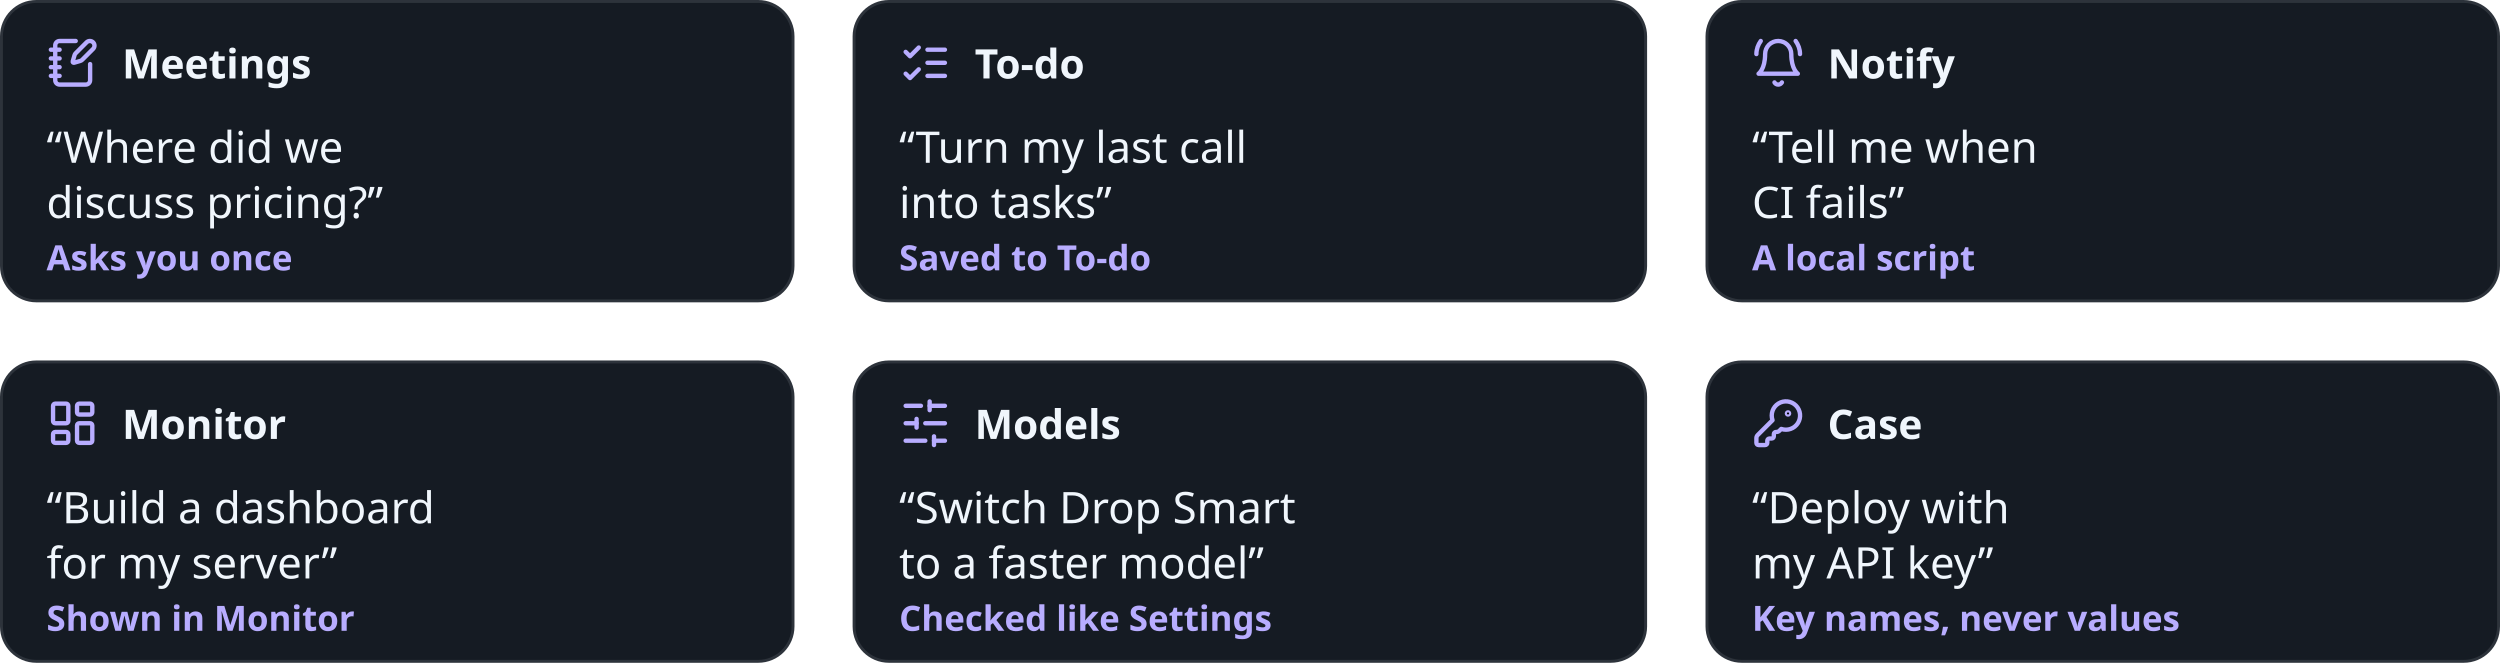
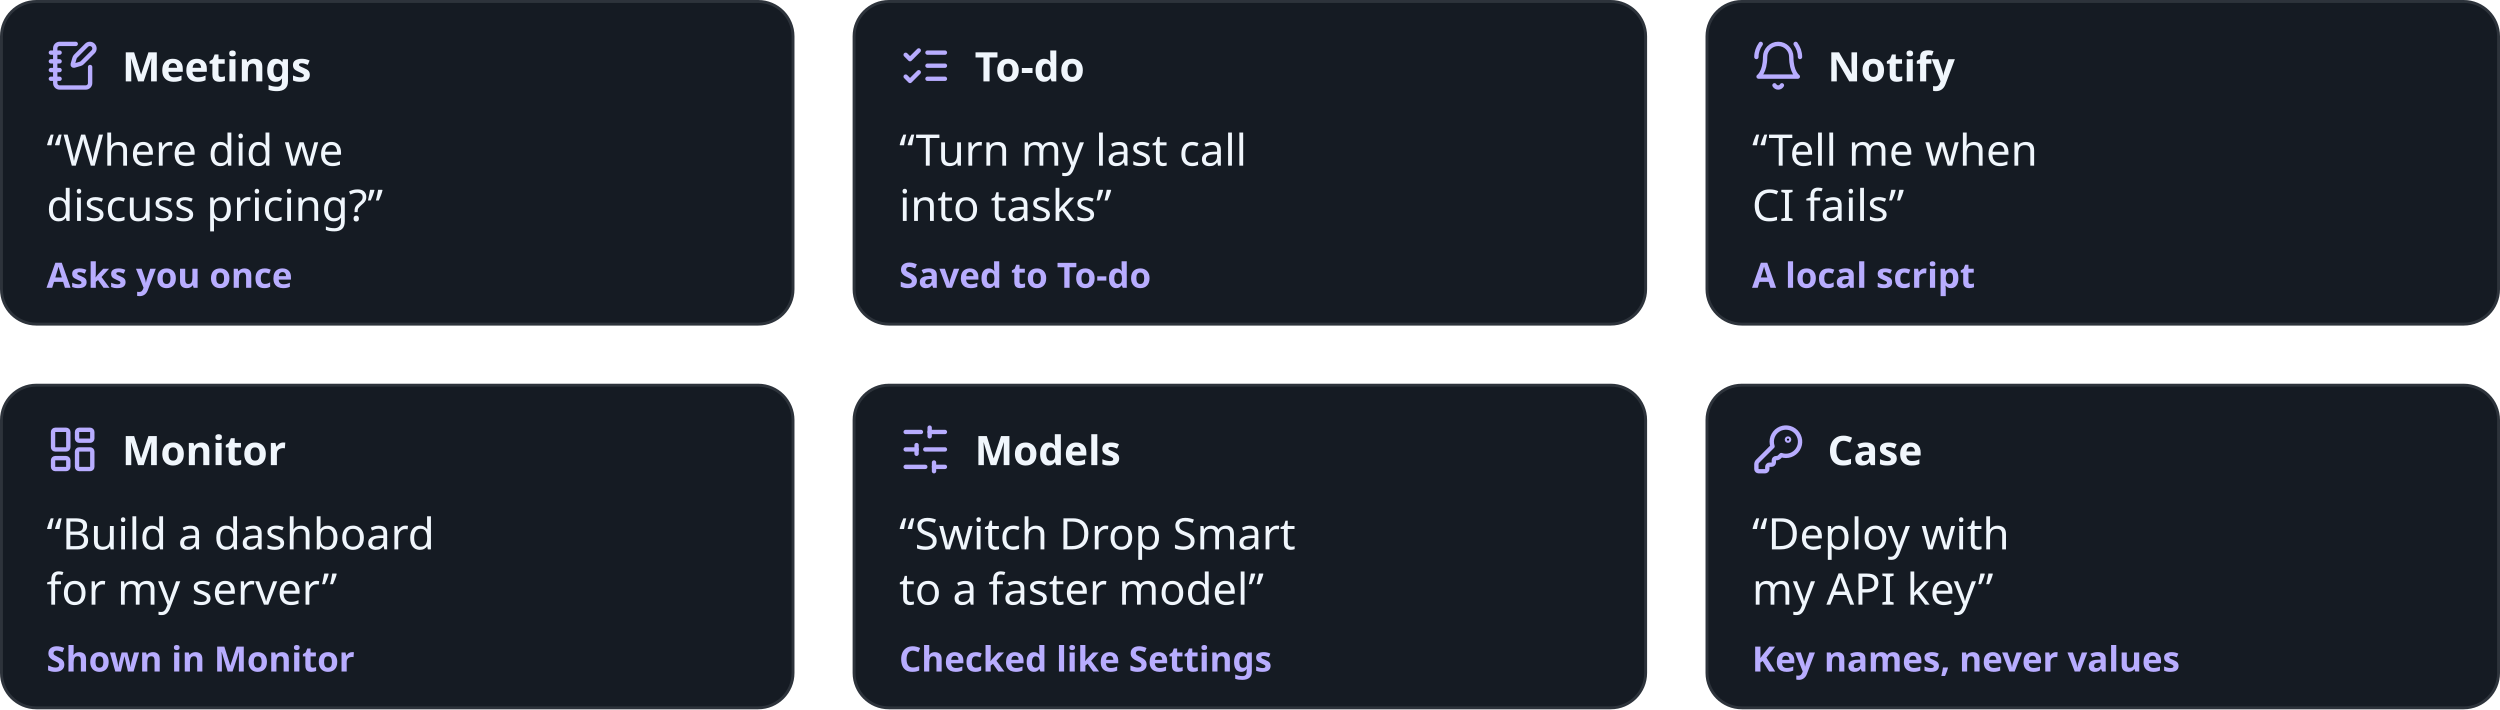
- <svg xmlns="http://www.w3.org/2000/svg" width="860" height="228" viewBox="0 0 860 228">
-   <rect x="0.5" y="0.5" width="272.3" height="103" rx="12" fill="#151b23" stroke="#2d333b" />
-   <g transform="translate(16.0 12.6) scale(0.75)" fill="none" stroke="#b8adff" stroke-width="2" stroke-linecap="round" stroke-linejoin="round">
+ <svg xmlns="http://www.w3.org/2000/svg" width="860" height="244" viewBox="0 0 860 244">
+   <rect x="0.5" y="0.5" width="272.3" height="111" rx="12" fill="#151b23" stroke="#2d333b" />
+   <g transform="translate(16.0 13.6) scale(0.75)" fill="none" stroke="#b8adff" stroke-width="2" stroke-linecap="round" stroke-linejoin="round">
    <path d="M13.4 2H6a2 2 0 0 0-2 2v16a2 2 0 0 0 2 2h12a2 2 0 0 0 2-2v-7.4" />
    <path d="M2 6h4" />
    <path d="M2 10h4" />
    <path d="M2 14h4" />
    <path d="M2 18h4" />
    <path d="M21.378 5.626a1 1 0 1 0-3.004-3.004l-5.01 5.012a2 2 0 0 0-.506.854l-.837 2.87a.5.5 0 0 0 .62.62l2.87-.837a2 2 0 0 0 .854-.506z" />
  </g>
-   <text x="42.0" y="27.0" font-family="-apple-system, BlinkMacSystemFont, 'Segoe UI', 'Noto Sans', Helvetica, Arial, sans-serif" font-size="14" font-weight="600" fill="#f0f6fc">Meetings</text>
+   <text x="42.0" y="28.0" font-family="-apple-system, BlinkMacSystemFont, 'Segoe UI', 'Noto Sans', Helvetica, Arial, sans-serif" font-size="14" font-weight="600" fill="#f0f6fc">Meetings</text>
  <text font-family="-apple-system, BlinkMacSystemFont, 'Segoe UI', 'Noto Sans', Helvetica, Arial, sans-serif" font-size="15" font-weight="500" fill="#f0f6fc">
-     <tspan x="16.0" y="56.0">“Where did we</tspan>
-     <tspan x="16.0" y="75.0">discuss pricing?”</tspan>
+     <tspan x="16.0" y="57.0">“Where did we</tspan>
+     <tspan x="16.0" y="76.0">discuss pricing?”</tspan>
  </text>
-   <text x="16.0" y="93.0" font-family="-apple-system, BlinkMacSystemFont, 'Segoe UI', 'Noto Sans', Helvetica, Arial, sans-serif" font-size="12" font-weight="600" fill="#b8adff">Asks you once</text>
-   <rect x="293.8" y="0.5" width="272.3" height="103" rx="12" fill="#151b23" stroke="#2d333b" />
-   <g transform="translate(309.3 12.6) scale(0.75)" fill="none" stroke="#b8adff" stroke-width="2" stroke-linecap="round" stroke-linejoin="round">
+   <text x="16.0" y="99.0" font-family="-apple-system, BlinkMacSystemFont, 'Segoe UI', 'Noto Sans', Helvetica, Arial, sans-serif" font-size="12" font-weight="600" fill="#b8adff">Asks you once</text>
+   <rect x="293.8" y="0.5" width="272.3" height="111" rx="12" fill="#151b23" stroke="#2d333b" />
+   <g transform="translate(309.3 13.6) scale(0.75)" fill="none" stroke="#b8adff" stroke-width="2" stroke-linecap="round" stroke-linejoin="round">
    <path d="m3 17 2 2 4-4" />
    <path d="m3 7 2 2 4-4" />
    <path d="M13 6h8" />
    <path d="M13 12h8" />
    <path d="M13 18h8" />
  </g>
-   <text x="335.3" y="27.0" font-family="-apple-system, BlinkMacSystemFont, 'Segoe UI', 'Noto Sans', Helvetica, Arial, sans-serif" font-size="14" font-weight="600" fill="#f0f6fc">To-do</text>
+   <text x="335.3" y="28.0" font-family="-apple-system, BlinkMacSystemFont, 'Segoe UI', 'Noto Sans', Helvetica, Arial, sans-serif" font-size="14" font-weight="600" fill="#f0f6fc">To-do</text>
  <text font-family="-apple-system, BlinkMacSystemFont, 'Segoe UI', 'Noto Sans', Helvetica, Arial, sans-serif" font-size="15" font-weight="500" fill="#f0f6fc">
-     <tspan x="309.3" y="56.0">“Turn my last call</tspan>
-     <tspan x="309.3" y="75.0">into tasks”</tspan>
+     <tspan x="309.3" y="57.0">“Turn my last call</tspan>
+     <tspan x="309.3" y="76.0">into tasks”</tspan>
  </text>
-   <text x="309.3" y="93.0" font-family="-apple-system, BlinkMacSystemFont, 'Segoe UI', 'Noto Sans', Helvetica, Arial, sans-serif" font-size="12" font-weight="600" fill="#b8adff">Saved to To-do</text>
-   <rect x="587.2" y="0.5" width="272.3" height="103" rx="12" fill="#151b23" stroke="#2d333b" />
-   <g transform="translate(602.7 12.6) scale(0.75)" fill="none" stroke="#b8adff" stroke-width="2" stroke-linecap="round" stroke-linejoin="round">
+   <text x="309.3" y="99.0" font-family="-apple-system, BlinkMacSystemFont, 'Segoe UI', 'Noto Sans', Helvetica, Arial, sans-serif" font-size="12" font-weight="600" fill="#b8adff">Saved to To-do</text>
+   <rect x="587.2" y="0.5" width="272.3" height="111" rx="12" fill="#151b23" stroke="#2d333b" />
+   <g transform="translate(602.7 13.6) scale(0.75)" fill="none" stroke="#b8adff" stroke-width="2" stroke-linecap="round" stroke-linejoin="round">
    <path d="M6 8a6 6 0 0 1 12 0c0 7 3 9 3 9H3s3-2 3-9" />
    <path d="M10.3 21a1.94 1.94 0 0 0 3.4 0" />
    <path d="M4 2C2.8 3.7 2 5.7 2 8" />
    <path d="M22 8c0-2.3-.8-4.3-2-6" />
  </g>
-   <text x="628.7" y="27.0" font-family="-apple-system, BlinkMacSystemFont, 'Segoe UI', 'Noto Sans', Helvetica, Arial, sans-serif" font-size="14" font-weight="600" fill="#f0f6fc">Notify</text>
+   <text x="628.7" y="28.0" font-family="-apple-system, BlinkMacSystemFont, 'Segoe UI', 'Noto Sans', Helvetica, Arial, sans-serif" font-size="14" font-weight="600" fill="#f0f6fc">Notify</text>
  <text font-family="-apple-system, BlinkMacSystemFont, 'Segoe UI', 'Noto Sans', Helvetica, Arial, sans-serif" font-size="15" font-weight="500" fill="#f0f6fc">
-     <tspan x="602.7" y="56.0">“Tell me when</tspan>
-     <tspan x="602.7" y="75.0">CI fails”</tspan>
+     <tspan x="602.7" y="57.0">“Tell me when</tspan>
+     <tspan x="602.7" y="76.0">CI fails”</tspan>
  </text>
-   <text x="602.7" y="93.0" font-family="-apple-system, BlinkMacSystemFont, 'Segoe UI', 'Noto Sans', Helvetica, Arial, sans-serif" font-size="12" font-weight="600" fill="#b8adff">A local script</text>
-   <rect x="0.5" y="124.5" width="272.3" height="103" rx="12" fill="#151b23" stroke="#2d333b" />
-   <g transform="translate(16.0 136.6) scale(0.75)" fill="none" stroke="#b8adff" stroke-width="2" stroke-linecap="round" stroke-linejoin="round">
+   <text x="602.7" y="99.0" font-family="-apple-system, BlinkMacSystemFont, 'Segoe UI', 'Noto Sans', Helvetica, Arial, sans-serif" font-size="12" font-weight="600" fill="#b8adff">A local script</text>
+   <rect x="0.5" y="132.5" width="272.3" height="111" rx="12" fill="#151b23" stroke="#2d333b" />
+   <g transform="translate(16.0 145.6) scale(0.75)" fill="none" stroke="#b8adff" stroke-width="2" stroke-linecap="round" stroke-linejoin="round">
    <rect width="7" height="9" x="3" y="3" rx="1" />
    <rect width="7" height="5" x="14" y="3" rx="1" />
    <rect width="7" height="9" x="14" y="12" rx="1" />
    <rect width="7" height="5" x="3" y="16" rx="1" />
  </g>
-   <text x="42.0" y="151.0" font-family="-apple-system, BlinkMacSystemFont, 'Segoe UI', 'Noto Sans', Helvetica, Arial, sans-serif" font-size="14" font-weight="600" fill="#f0f6fc">Monitor</text>
+   <text x="42.0" y="160.0" font-family="-apple-system, BlinkMacSystemFont, 'Segoe UI', 'Noto Sans', Helvetica, Arial, sans-serif" font-size="14" font-weight="600" fill="#f0f6fc">Monitor</text>
  <text font-family="-apple-system, BlinkMacSystemFont, 'Segoe UI', 'Noto Sans', Helvetica, Arial, sans-serif" font-size="15" font-weight="500" fill="#f0f6fc">
-     <tspan x="16.0" y="180.0">“Build a dashboard</tspan>
-     <tspan x="16.0" y="199.0">for my server”</tspan>
+     <tspan x="16.0" y="189.0">“Build a dashboard</tspan>
+     <tspan x="16.0" y="208.0">for my server”</tspan>
  </text>
-   <text x="16.0" y="217.0" font-family="-apple-system, BlinkMacSystemFont, 'Segoe UI', 'Noto Sans', Helvetica, Arial, sans-serif" font-size="12" font-weight="600" fill="#b8adff">Shown in Monitor</text>
-   <rect x="293.8" y="124.5" width="272.3" height="103" rx="12" fill="#151b23" stroke="#2d333b" />
-   <g transform="translate(309.3 136.6) scale(0.75)" fill="none" stroke="#b8adff" stroke-width="2" stroke-linecap="round" stroke-linejoin="round">
+   <text x="16.0" y="231.0" font-family="-apple-system, BlinkMacSystemFont, 'Segoe UI', 'Noto Sans', Helvetica, Arial, sans-serif" font-size="12" font-weight="600" fill="#b8adff">Shown in Monitor</text>
+   <rect x="293.8" y="132.5" width="272.3" height="111" rx="12" fill="#151b23" stroke="#2d333b" />
+   <g transform="translate(309.3 145.6) scale(0.75)" fill="none" stroke="#b8adff" stroke-width="2" stroke-linecap="round" stroke-linejoin="round">
    <line x1="21" x2="14" y1="4" y2="4" />
    <line x1="10" x2="3" y1="4" y2="4" />
    <line x1="21" x2="12" y1="12" y2="12" />
    <line x1="8" x2="3" y1="12" y2="12" />
    <line x1="21" x2="16" y1="20" y2="20" />
    <line x1="12" x2="3" y1="20" y2="20" />
    <line x1="14" x2="14" y1="2" y2="6" />
    <line x1="8" x2="8" y1="10" y2="14" />
    <line x1="16" x2="16" y1="18" y2="22" />
  </g>
-   <text x="335.3" y="151.0" font-family="-apple-system, BlinkMacSystemFont, 'Segoe UI', 'Noto Sans', Helvetica, Arial, sans-serif" font-size="14" font-weight="600" fill="#f0f6fc">Models</text>
+   <text x="335.3" y="160.0" font-family="-apple-system, BlinkMacSystemFont, 'Segoe UI', 'Noto Sans', Helvetica, Arial, sans-serif" font-size="14" font-weight="600" fill="#f0f6fc">Models</text>
  <text font-family="-apple-system, BlinkMacSystemFont, 'Segoe UI', 'Noto Sans', Helvetica, Arial, sans-serif" font-size="15" font-weight="500" fill="#f0f6fc">
-     <tspan x="309.3" y="180.0">“Switch Drop Smart</tspan>
-     <tspan x="309.3" y="199.0">to a faster model”</tspan>
+     <tspan x="309.3" y="189.0">“Switch Drop Smart</tspan>
+     <tspan x="309.3" y="208.0">to a faster model”</tspan>
  </text>
-   <text x="309.3" y="217.0" font-family="-apple-system, BlinkMacSystemFont, 'Segoe UI', 'Noto Sans', Helvetica, Arial, sans-serif" font-size="12" font-weight="600" fill="#b8adff">Checked like Settings</text>
-   <rect x="587.2" y="124.5" width="272.3" height="103" rx="12" fill="#151b23" stroke="#2d333b" />
-   <g transform="translate(602.7 136.6) scale(0.75)" fill="none" stroke="#b8adff" stroke-width="2" stroke-linecap="round" stroke-linejoin="round">
+   <text x="309.3" y="231.0" font-family="-apple-system, BlinkMacSystemFont, 'Segoe UI', 'Noto Sans', Helvetica, Arial, sans-serif" font-size="12" font-weight="600" fill="#b8adff">Checked like Settings</text>
+   <rect x="587.2" y="132.5" width="272.3" height="111" rx="12" fill="#151b23" stroke="#2d333b" />
+   <g transform="translate(602.7 145.6) scale(0.75)" fill="none" stroke="#b8adff" stroke-width="2" stroke-linecap="round" stroke-linejoin="round">
    <path d="M2.586 17.414A2 2 0 0 0 2 18.828V21a1 1 0 0 0 1 1h3a1 1 0 0 0 1-1v-1a1 1 0 0 1 1-1h1a1 1 0 0 0 1-1v-1a1 1 0 0 1 1-1h.172a2 2 0 0 0 1.414-.586l.814-.814a6.5 6.5 0 1 0-4-4z" />
    <circle cx="16.5" cy="7.5" r=".5" fill="currentColor" />
  </g>
-   <text x="628.7" y="151.0" font-family="-apple-system, BlinkMacSystemFont, 'Segoe UI', 'Noto Sans', Helvetica, Arial, sans-serif" font-size="14" font-weight="600" fill="#f0f6fc">Case</text>
+   <text x="628.7" y="160.0" font-family="-apple-system, BlinkMacSystemFont, 'Segoe UI', 'Noto Sans', Helvetica, Arial, sans-serif" font-size="14" font-weight="600" fill="#f0f6fc">Case</text>
  <text font-family="-apple-system, BlinkMacSystemFont, 'Segoe UI', 'Noto Sans', Helvetica, Arial, sans-serif" font-size="15" font-weight="500" fill="#f0f6fc">
-     <tspan x="602.7" y="180.0">“Deploy with</tspan>
-     <tspan x="602.7" y="199.0">my API key”</tspan>
+     <tspan x="602.7" y="189.0">“Deploy with</tspan>
+     <tspan x="602.7" y="208.0">my API key”</tspan>
  </text>
-   <text x="602.7" y="217.0" font-family="-apple-system, BlinkMacSystemFont, 'Segoe UI', 'Noto Sans', Helvetica, Arial, sans-serif" font-size="12" font-weight="600" fill="#b8adff">Key names, never values</text>
+   <text x="602.7" y="231.0" font-family="-apple-system, BlinkMacSystemFont, 'Segoe UI', 'Noto Sans', Helvetica, Arial, sans-serif" font-size="12" font-weight="600" fill="#b8adff">Key names, never values</text>
</svg>
